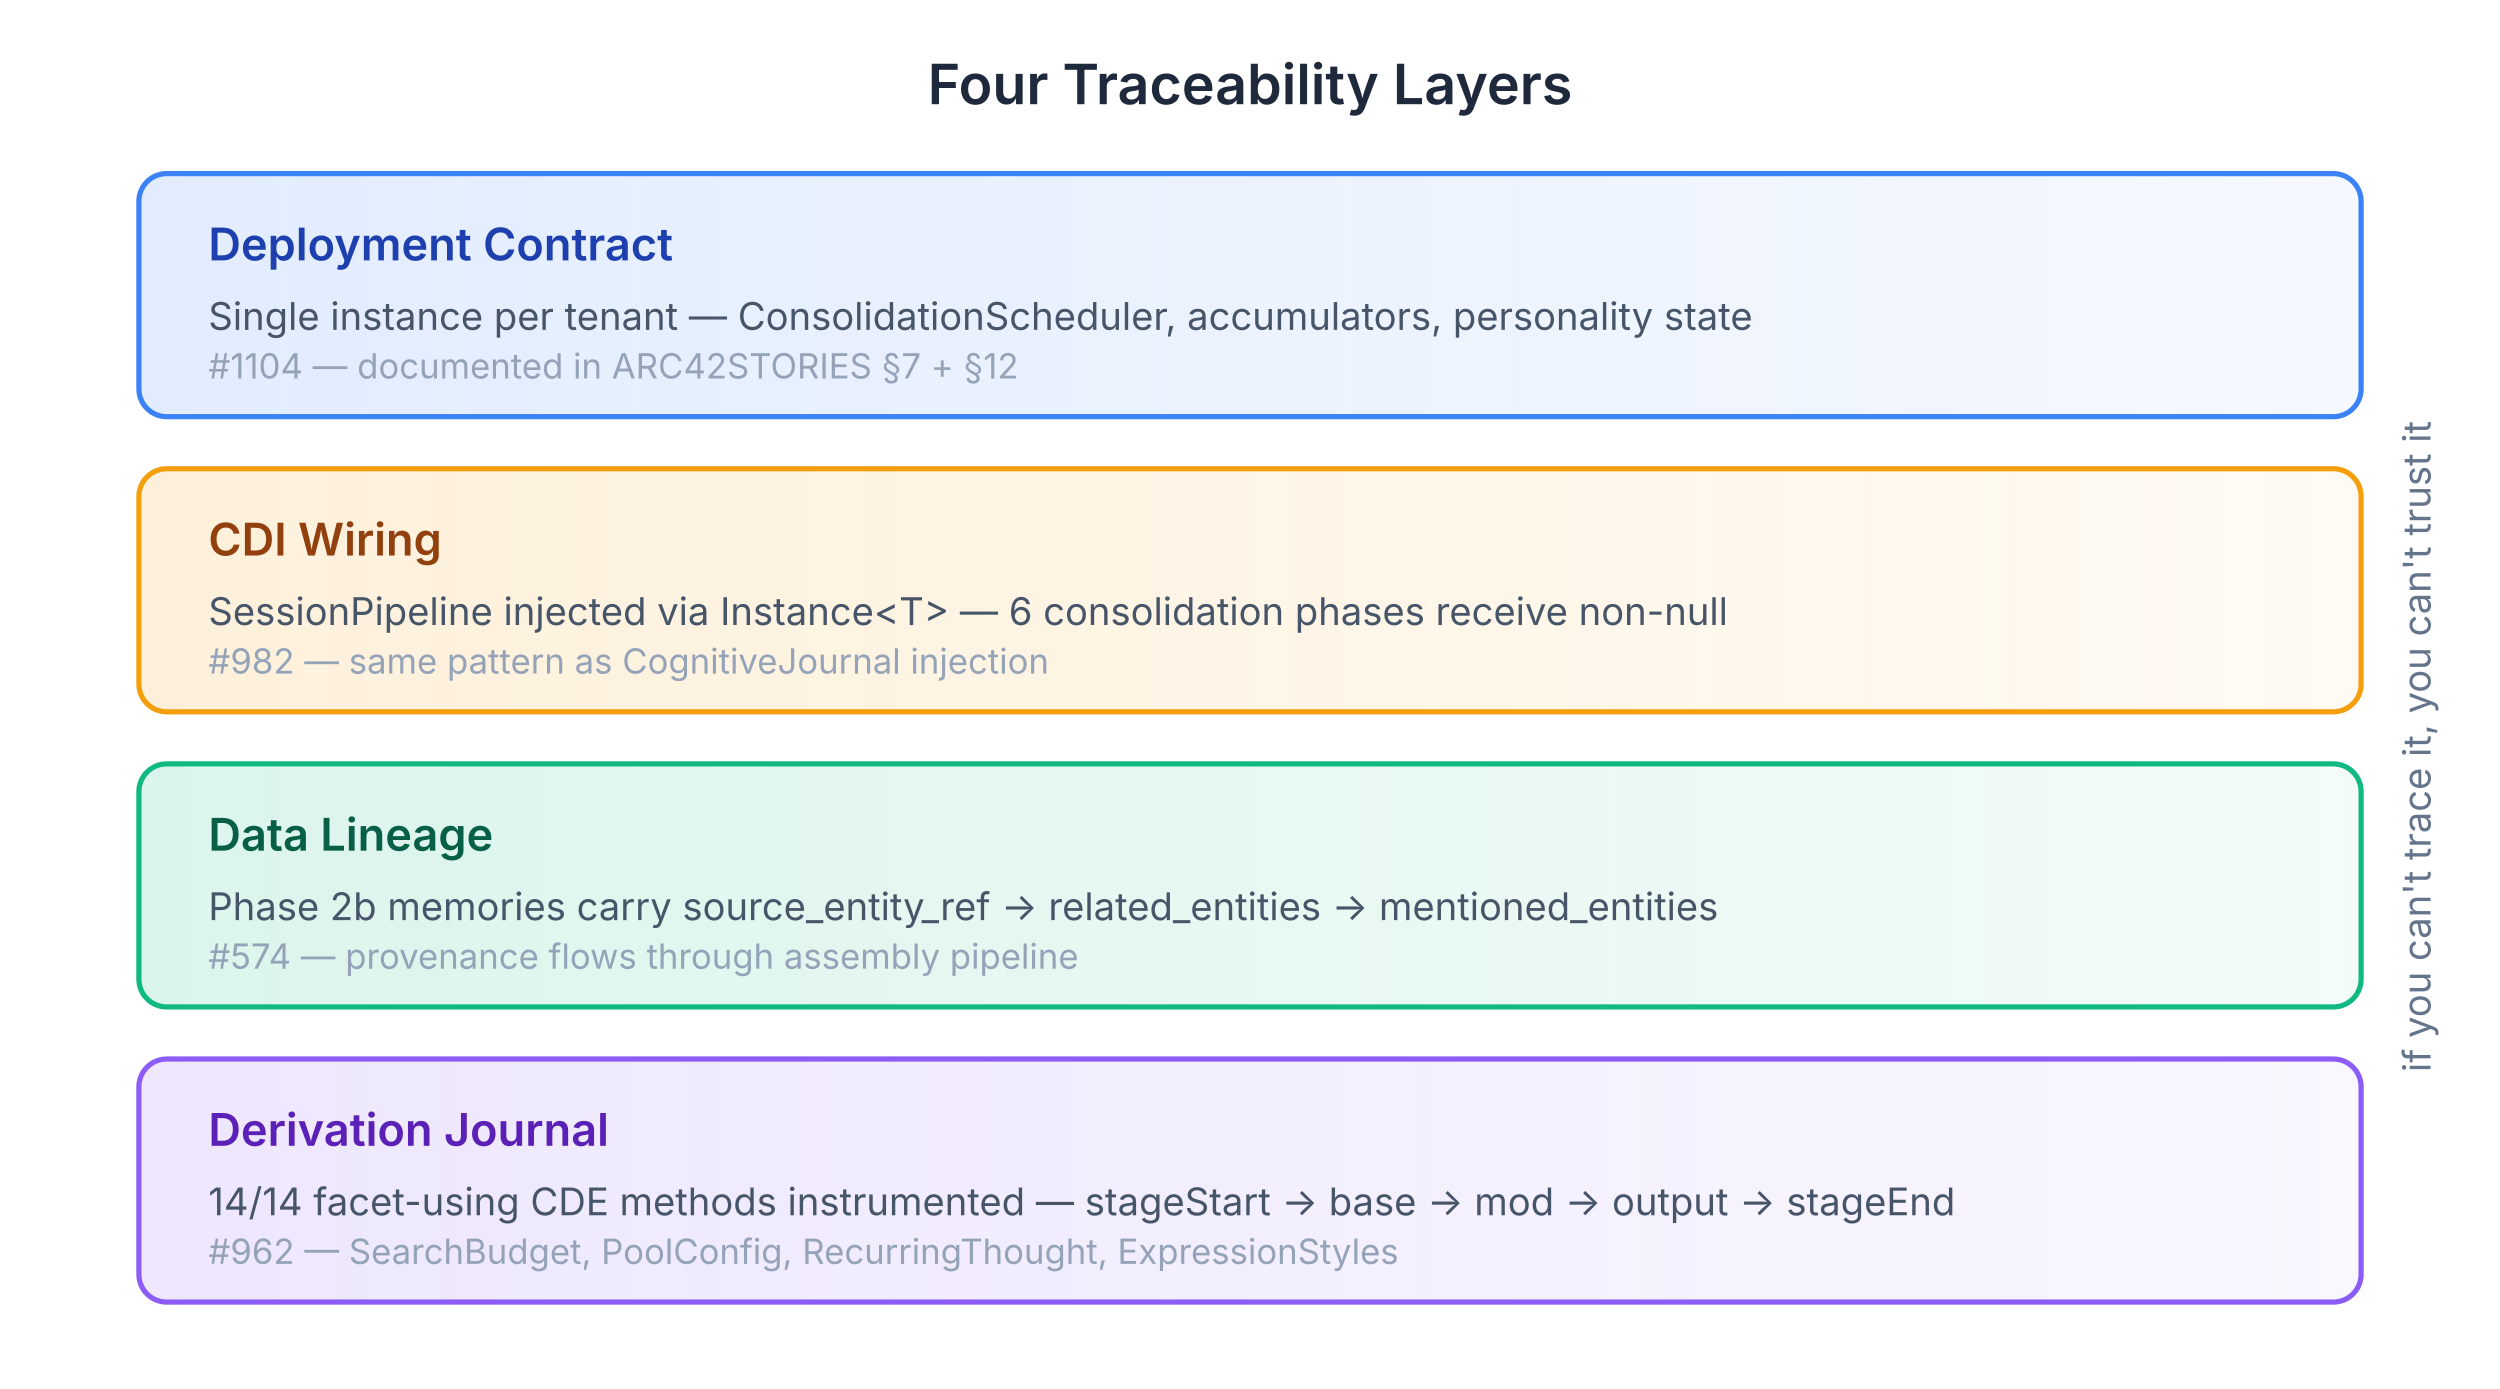
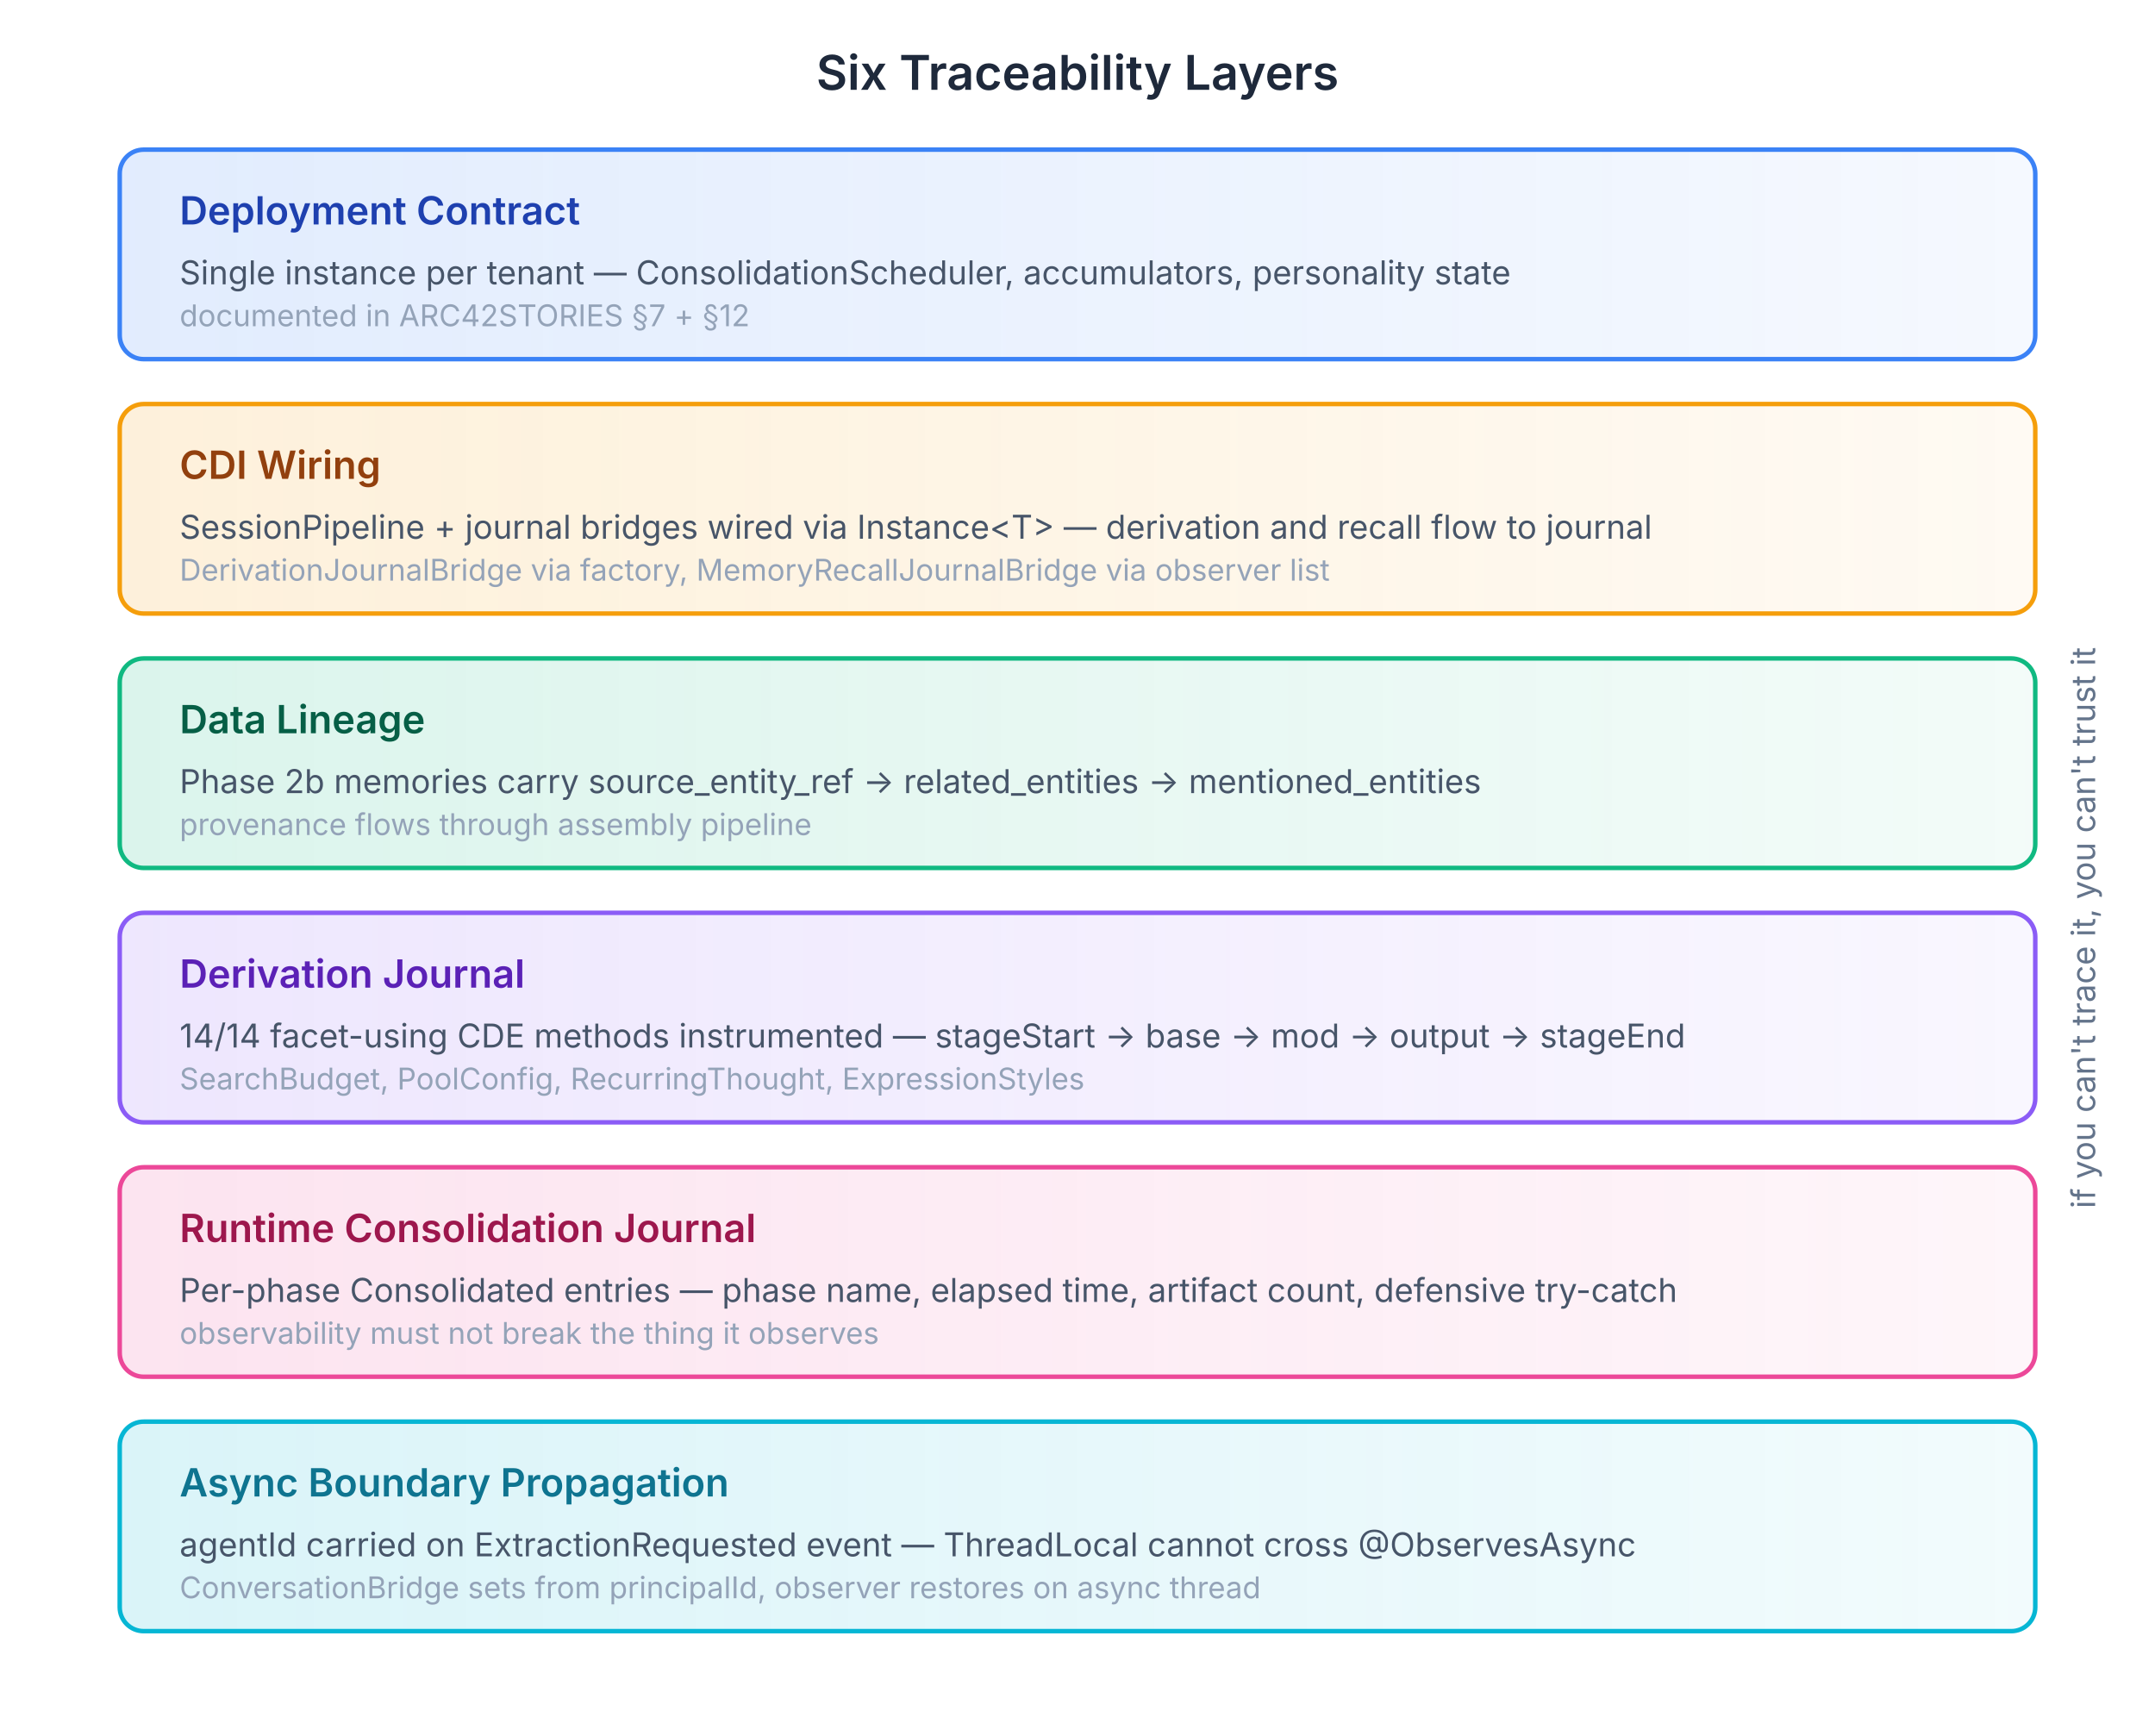
- <svg xmlns="http://www.w3.org/2000/svg" viewBox="0 0 720 400" font-family="system-ui, -apple-system, sans-serif">
+ <svg xmlns="http://www.w3.org/2000/svg" viewBox="0 0 720 580" font-family="system-ui, -apple-system, sans-serif">
  <defs>
    <linearGradient id="gDeploy" x1="0" y1="0" x2="1" y2="0">
      <stop offset="0%" stop-color="#3b82f6" stop-opacity="0.15" />
      <stop offset="100%" stop-color="#3b82f6" stop-opacity="0.05" />
    </linearGradient>
    <linearGradient id="gData" x1="0" y1="0" x2="1" y2="0">
      <stop offset="0%" stop-color="#10b981" stop-opacity="0.15" />
      <stop offset="100%" stop-color="#10b981" stop-opacity="0.05" />
    </linearGradient>
    <linearGradient id="gWiring" x1="0" y1="0" x2="1" y2="0">
      <stop offset="0%" stop-color="#f59e0b" stop-opacity="0.15" />
      <stop offset="100%" stop-color="#f59e0b" stop-opacity="0.05" />
    </linearGradient>
    <linearGradient id="gJournal" x1="0" y1="0" x2="1" y2="0">
      <stop offset="0%" stop-color="#8b5cf6" stop-opacity="0.15" />
      <stop offset="100%" stop-color="#8b5cf6" stop-opacity="0.05" />
    </linearGradient>
+     <linearGradient id="gRuntime" x1="0" y1="0" x2="1" y2="0">
+       <stop offset="0%" stop-color="#ec4899" stop-opacity="0.15" />
+       <stop offset="100%" stop-color="#ec4899" stop-opacity="0.05" />
+     </linearGradient>
+     <linearGradient id="gAsync" x1="0" y1="0" x2="1" y2="0">
+       <stop offset="0%" stop-color="#06b6d4" stop-opacity="0.15" />
+       <stop offset="100%" stop-color="#06b6d4" stop-opacity="0.05" />
+     </linearGradient>
  </defs>
-   <text x="360" y="30" text-anchor="middle" font-size="16" font-weight="600" fill="#1e293b">Four Traceability Layers</text>
+   <text x="360" y="30" text-anchor="middle" font-size="16" font-weight="600" fill="#1e293b">Six Traceability Layers</text>
  <rect x="40" y="50" width="640" height="70" rx="8" fill="url(#gDeploy)" stroke="#3b82f6" stroke-width="1.5" />
  <text x="60" y="75" font-size="13" font-weight="600" fill="#1e40af">Deployment Contract</text>
  <text x="60" y="95" font-size="11" fill="#475569">Single instance per tenant — ConsolidationScheduler, accumulators, personality state</text>
-   <text x="60" y="109" font-size="10" fill="#94a3b8">#1104 — documented in ARC42STORIES §7 + §12</text>
+   <text x="60" y="109" font-size="10" fill="#94a3b8">documented in ARC42STORIES §7 + §12</text>
  <rect x="40" y="135" width="640" height="70" rx="8" fill="url(#gWiring)" stroke="#f59e0b" stroke-width="1.5" />
  <text x="60" y="160" font-size="13" font-weight="600" fill="#92400e">CDI Wiring</text>
-   <text x="60" y="180" font-size="11" fill="#475569">SessionPipeline injected via Instance&lt;T&gt; — 6 consolidation phases receive non-null</text>
-   <text x="60" y="194" font-size="10" fill="#94a3b8">#982 — same pattern as CognitiveJournal injection</text>
+   <text x="60" y="180" font-size="11" fill="#475569">SessionPipeline + journal bridges wired via Instance&lt;T&gt; — derivation and recall flow to journal</text>
+   <text x="60" y="194" font-size="10" fill="#94a3b8">DerivationJournalBridge via factory, MemoryRecallJournalBridge via observer list</text>
  <rect x="40" y="220" width="640" height="70" rx="8" fill="url(#gData)" stroke="#10b981" stroke-width="1.5" />
  <text x="60" y="245" font-size="13" font-weight="600" fill="#065f46">Data Lineage</text>
  <text x="60" y="265" font-size="11" fill="#475569">Phase 2b memories carry source_entity_ref → related_entities → mentioned_entities</text>
-   <text x="60" y="279" font-size="10" fill="#94a3b8">#574 — provenance flows through assembly pipeline</text>
+   <text x="60" y="279" font-size="10" fill="#94a3b8">provenance flows through assembly pipeline</text>
  <rect x="40" y="305" width="640" height="70" rx="8" fill="url(#gJournal)" stroke="#8b5cf6" stroke-width="1.5" />
  <text x="60" y="330" font-size="13" font-weight="600" fill="#5b21b6">Derivation Journal</text>
  <text x="60" y="350" font-size="11" fill="#475569">14/14 facet-using CDE methods instrumented — stageStart → base → mod → output → stageEnd</text>
-   <text x="60" y="364" font-size="10" fill="#94a3b8">#962 — SearchBudget, PoolConfig, RecurringThought, ExpressionStyles</text>
-   <text x="700" y="215" text-anchor="middle" font-size="11" fill="#64748b" transform="rotate(-90 700 215)">if you can't trace it, you can't trust it</text>
+   <text x="60" y="364" font-size="10" fill="#94a3b8">SearchBudget, PoolConfig, RecurringThought, ExpressionStyles</text>
+   <rect x="40" y="390" width="640" height="70" rx="8" fill="url(#gRuntime)" stroke="#ec4899" stroke-width="1.5" />
+   <text x="60" y="415" font-size="13" font-weight="600" fill="#9d174d">Runtime Consolidation Journal</text>
+   <text x="60" y="435" font-size="11" fill="#475569">Per-phase Consolidated entries — phase name, elapsed time, artifact count, defensive try-catch</text>
+   <text x="60" y="449" font-size="10" fill="#94a3b8">observability must not break the thing it observes</text>
+   <rect x="40" y="475" width="640" height="70" rx="8" fill="url(#gAsync)" stroke="#06b6d4" stroke-width="1.5" />
+   <text x="60" y="500" font-size="13" font-weight="600" fill="#0e7490">Async Boundary Propagation</text>
+   <text x="60" y="520" font-size="11" fill="#475569">agentId carried on ExtractionRequested event — ThreadLocal cannot cross @ObservesAsync</text>
+   <text x="60" y="534" font-size="10" fill="#94a3b8">ConversationBridge sets from principalId, observer restores on async thread</text>
+   <text x="700" y="310" text-anchor="middle" font-size="11" fill="#64748b" transform="rotate(-90 700 310)">if you can't trace it, you can't trust it</text>
</svg>
